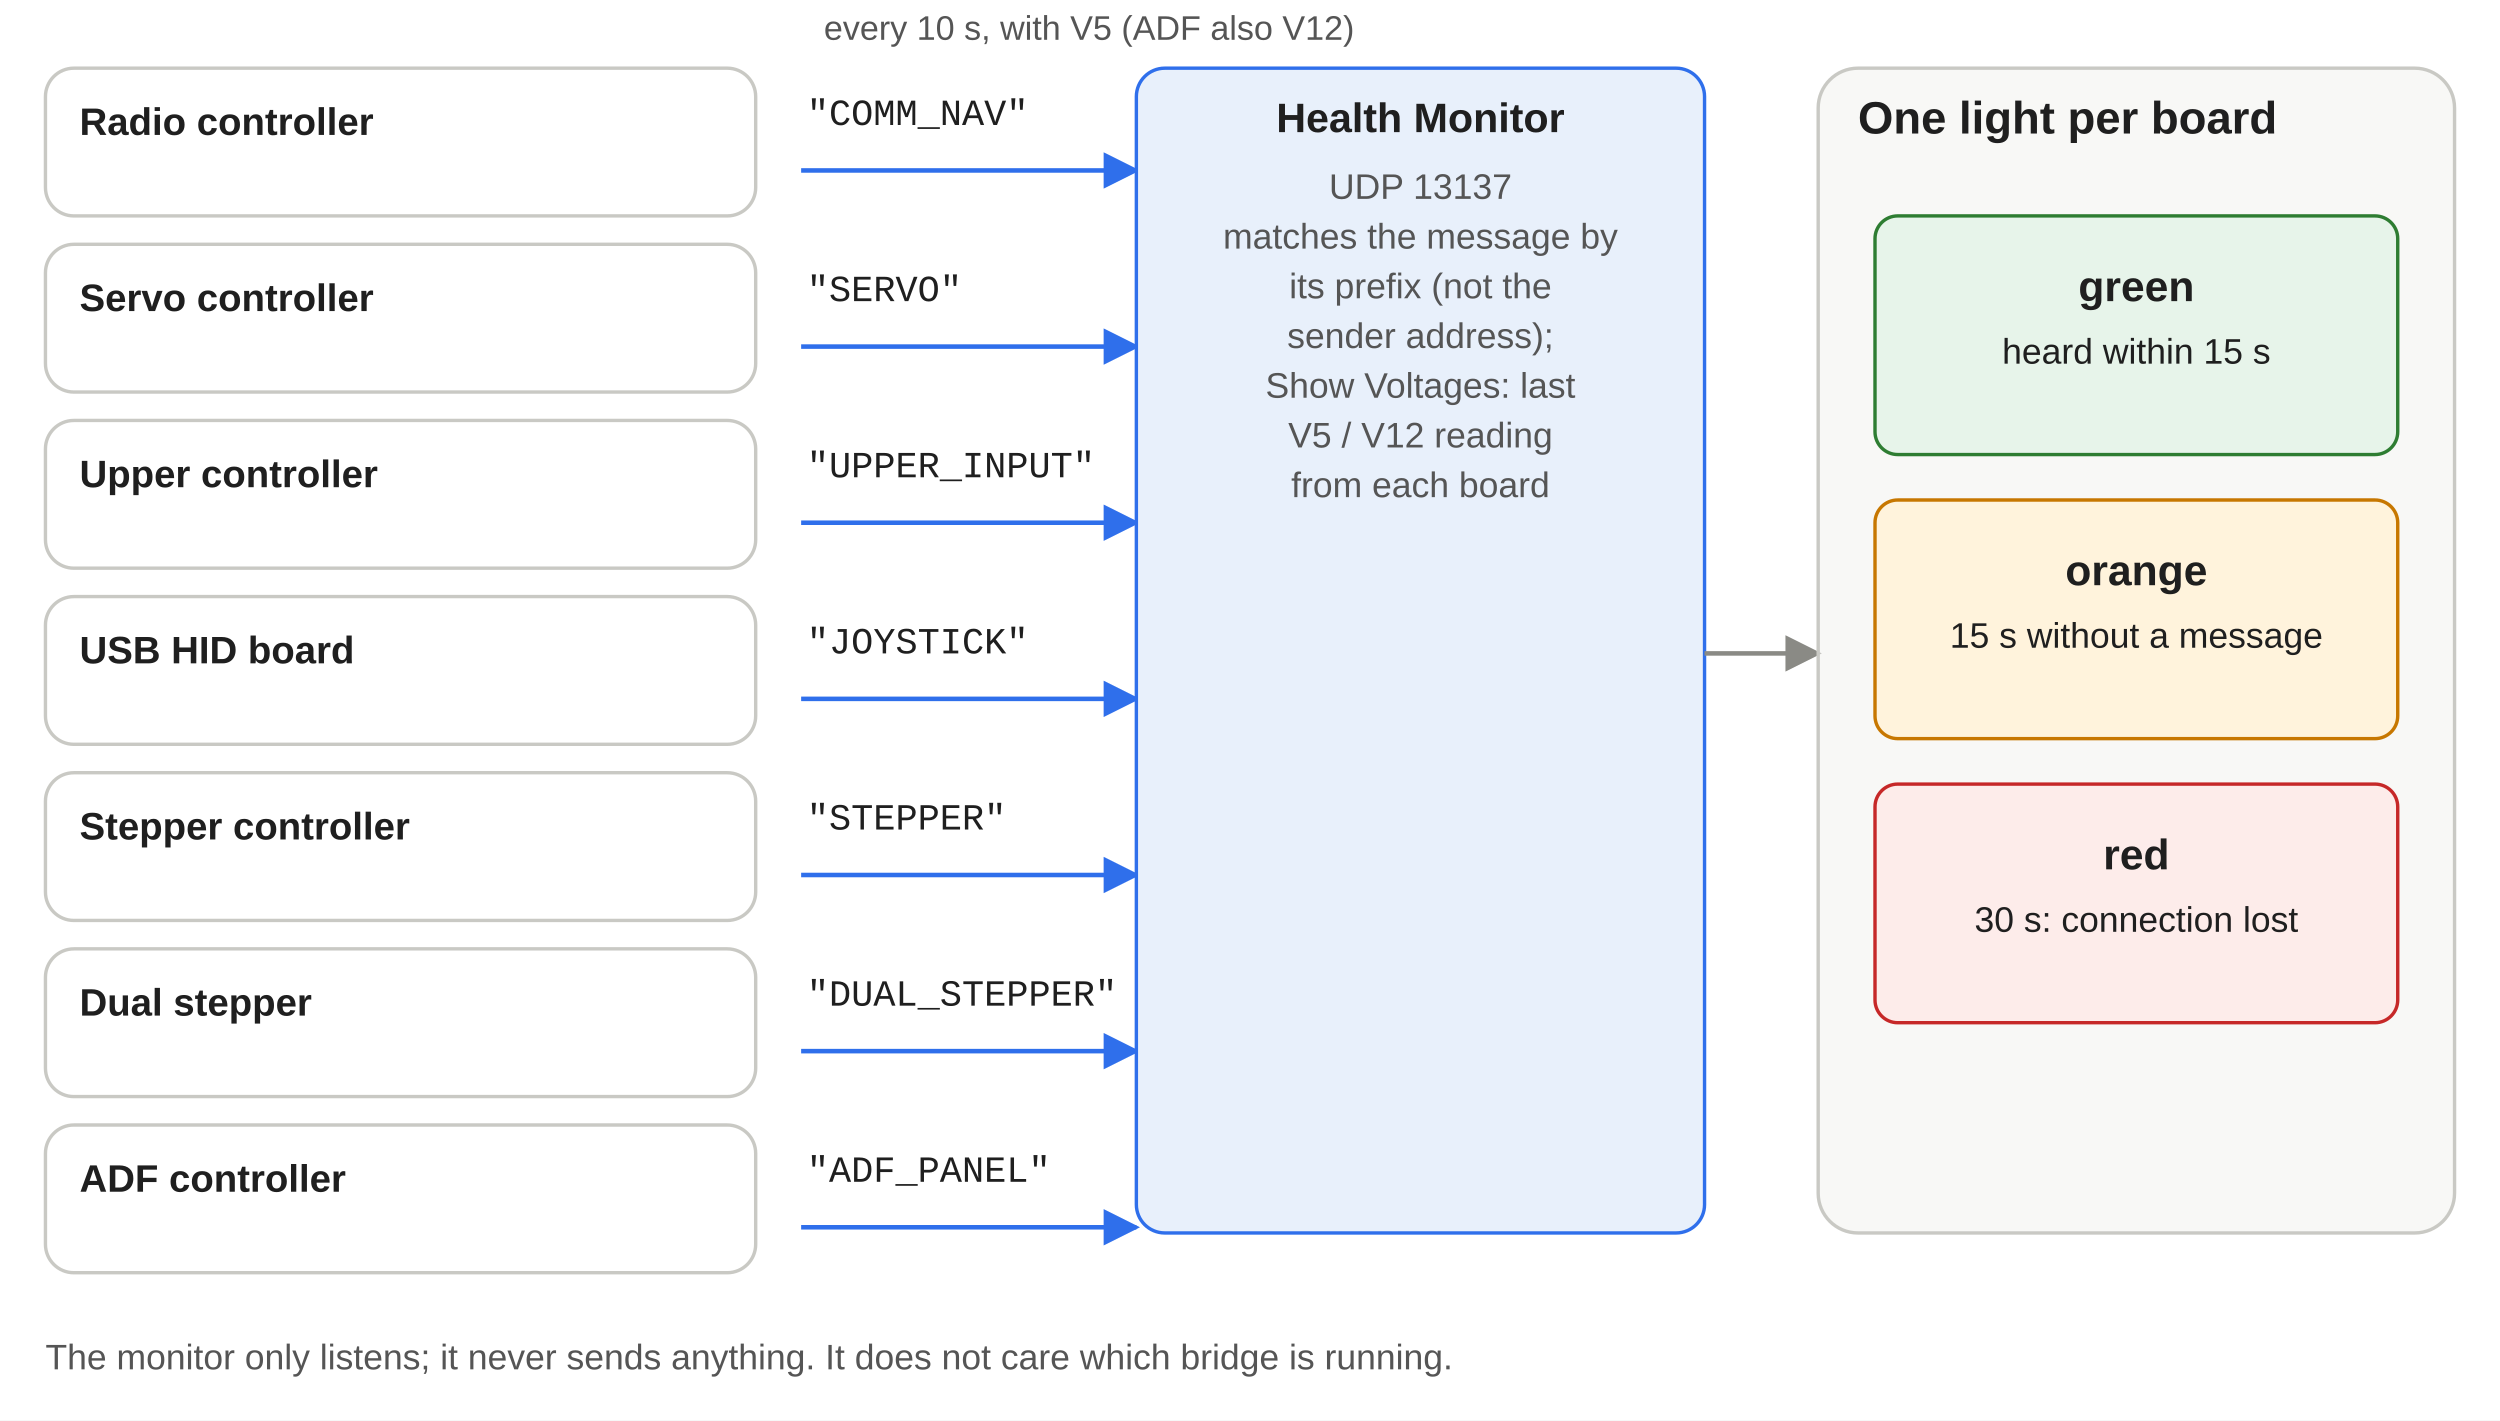
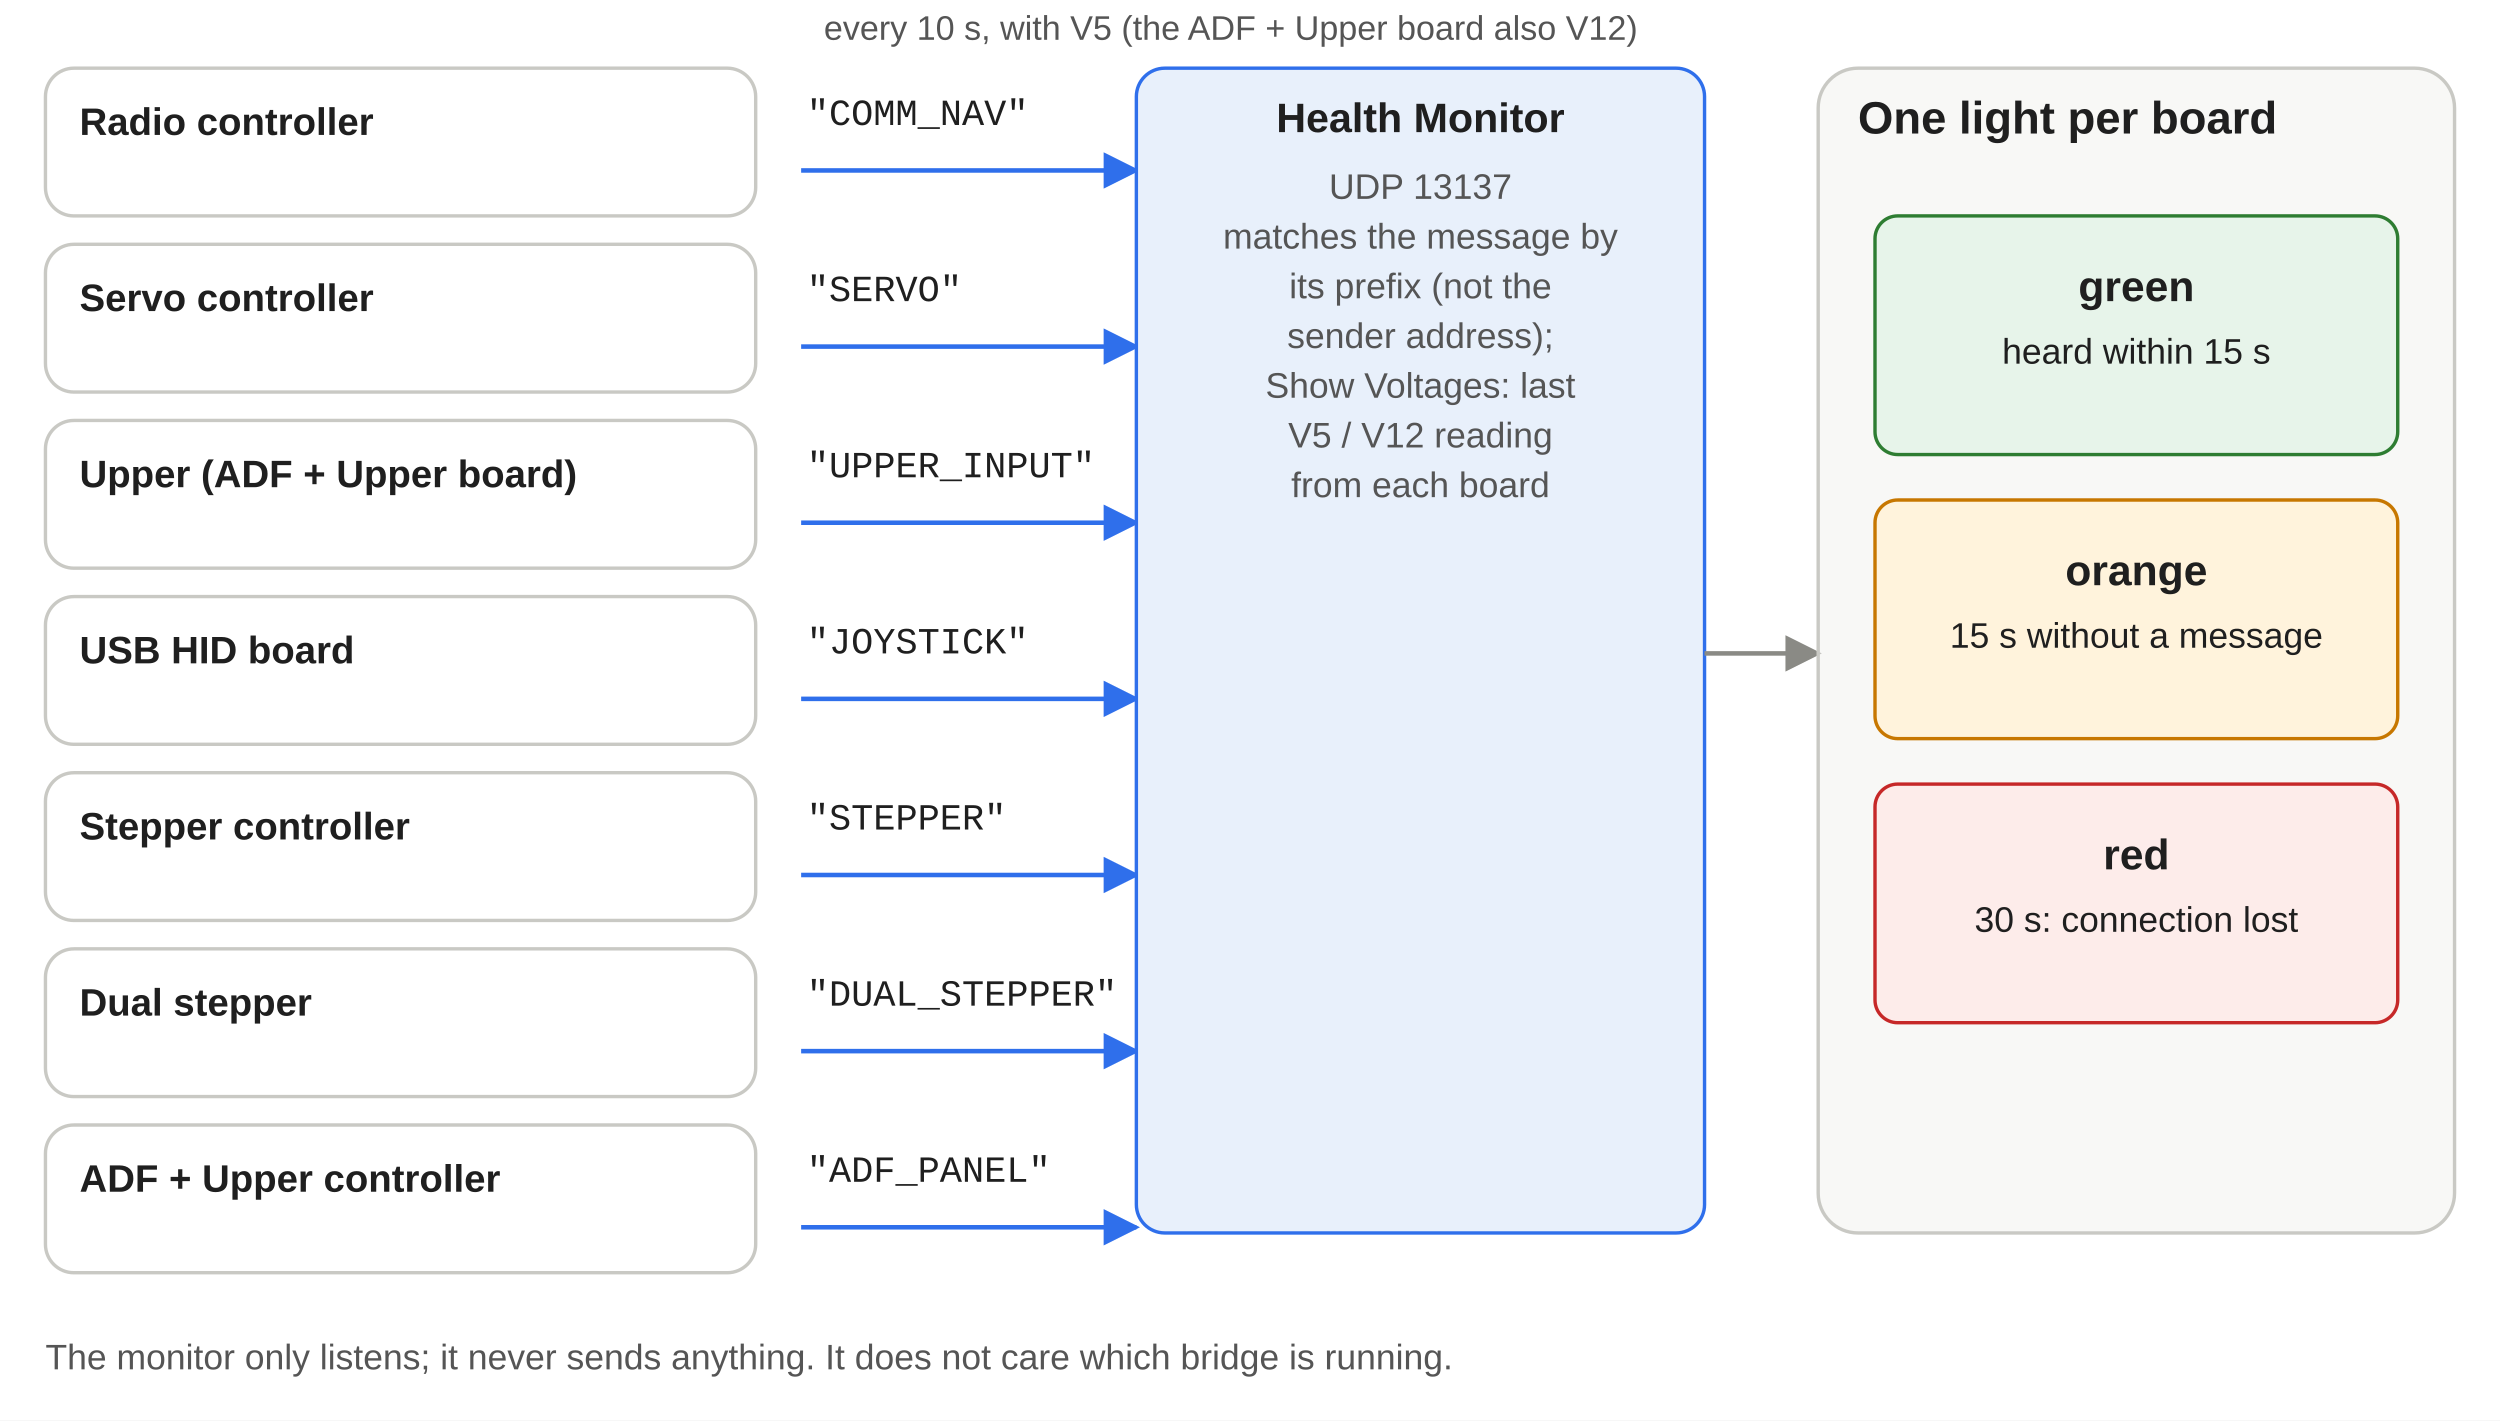
<svg xmlns="http://www.w3.org/2000/svg" width="880" height="500" viewBox="0 0 880 500">
  <rect width="880" height="500" fill="#FFFFFF" />
  <defs>
    <marker id="ah2F6FEB" viewBox="0 0 10 10" refX="9" refY="5" markerWidth="8" markerHeight="8" orient="auto">
      <path d="M 0 0 L 10 5 L 0 10 z" fill="#2F6FEB" />
    </marker>
    <marker id="ahs2F6FEB" viewBox="0 0 10 10" refX="1" refY="5" markerWidth="8" markerHeight="8" orient="auto-start-reverse">
      <path d="M 0 0 L 10 5 L 0 10 z" fill="#2F6FEB" />
    </marker>
    <marker id="ah8A8A85" viewBox="0 0 10 10" refX="9" refY="5" markerWidth="8" markerHeight="8" orient="auto">
      <path d="M 0 0 L 10 5 L 0 10 z" fill="#8A8A85" />
    </marker>
    <marker id="ahs8A8A85" viewBox="0 0 10 10" refX="1" refY="5" markerWidth="8" markerHeight="8" orient="auto-start-reverse">
      <path d="M 0 0 L 10 5 L 0 10 z" fill="#8A8A85" />
    </marker>
  </defs>
  <rect x="16.0" y="24.0" width="250.0" height="52.0" rx="10" ry="10" fill="#FFFFFF" stroke="#C9C9C4" stroke-width="1.2" />
  <text x="28.0" y="47.5" font-family="Liberation Sans, Arial, Helvetica, sans-serif" font-size="13.5" font-weight="700" fill="#1F1F1F" text-anchor="start">Radio controller</text>
  <text x="284.0" y="44.0" font-family="Liberation Mono, Consolas, Courier New, monospace" font-size="13" font-weight="400" fill="#1F1F1F" text-anchor="start">"COMM_NAV"</text>
  <path d="M 282.0 60.0 L 400.0 60.0" fill="none" stroke="#2F6FEB" stroke-width="1.6" marker-end="url(#ah2F6FEB)" />
  <rect x="16.0" y="86.0" width="250.0" height="52.0" rx="10" ry="10" fill="#FFFFFF" stroke="#C9C9C4" stroke-width="1.2" />
  <text x="28.0" y="109.5" font-family="Liberation Sans, Arial, Helvetica, sans-serif" font-size="13.5" font-weight="700" fill="#1F1F1F" text-anchor="start">Servo controller</text>
  <text x="284.0" y="106.0" font-family="Liberation Mono, Consolas, Courier New, monospace" font-size="13" font-weight="400" fill="#1F1F1F" text-anchor="start">"SERVO"</text>
  <path d="M 282.0 122.0 L 400.0 122.0" fill="none" stroke="#2F6FEB" stroke-width="1.6" marker-end="url(#ah2F6FEB)" />
  <rect x="16.0" y="148.0" width="250.0" height="52.0" rx="10" ry="10" fill="#FFFFFF" stroke="#C9C9C4" stroke-width="1.2" />
-   <text x="28.0" y="171.5" font-family="Liberation Sans, Arial, Helvetica, sans-serif" font-size="13.5" font-weight="700" fill="#1F1F1F" text-anchor="start">Upper controller</text>
+   <text x="28.0" y="171.5" font-family="Liberation Sans, Arial, Helvetica, sans-serif" font-size="13.5" font-weight="700" fill="#1F1F1F" text-anchor="start">Upper (ADF + Upper board)</text>
  <text x="284.0" y="168.0" font-family="Liberation Mono, Consolas, Courier New, monospace" font-size="13" font-weight="400" fill="#1F1F1F" text-anchor="start">"UPPER_INPUT"</text>
  <path d="M 282.0 184.0 L 400.0 184.0" fill="none" stroke="#2F6FEB" stroke-width="1.6" marker-end="url(#ah2F6FEB)" />
  <rect x="16.0" y="210.0" width="250.0" height="52.0" rx="10" ry="10" fill="#FFFFFF" stroke="#C9C9C4" stroke-width="1.2" />
  <text x="28.0" y="233.5" font-family="Liberation Sans, Arial, Helvetica, sans-serif" font-size="13.5" font-weight="700" fill="#1F1F1F" text-anchor="start">USB HID board</text>
  <text x="284.0" y="230.0" font-family="Liberation Mono, Consolas, Courier New, monospace" font-size="13" font-weight="400" fill="#1F1F1F" text-anchor="start">"JOYSTICK"</text>
  <path d="M 282.0 246.0 L 400.0 246.0" fill="none" stroke="#2F6FEB" stroke-width="1.6" marker-end="url(#ah2F6FEB)" />
  <rect x="16.0" y="272.0" width="250.0" height="52.0" rx="10" ry="10" fill="#FFFFFF" stroke="#C9C9C4" stroke-width="1.2" />
  <text x="28.0" y="295.5" font-family="Liberation Sans, Arial, Helvetica, sans-serif" font-size="13.5" font-weight="700" fill="#1F1F1F" text-anchor="start">Stepper controller</text>
  <text x="284.0" y="292.0" font-family="Liberation Mono, Consolas, Courier New, monospace" font-size="13" font-weight="400" fill="#1F1F1F" text-anchor="start">"STEPPER"</text>
  <path d="M 282.0 308.0 L 400.0 308.0" fill="none" stroke="#2F6FEB" stroke-width="1.6" marker-end="url(#ah2F6FEB)" />
  <rect x="16.0" y="334.0" width="250.0" height="52.0" rx="10" ry="10" fill="#FFFFFF" stroke="#C9C9C4" stroke-width="1.2" />
  <text x="28.0" y="357.5" font-family="Liberation Sans, Arial, Helvetica, sans-serif" font-size="13.5" font-weight="700" fill="#1F1F1F" text-anchor="start">Dual stepper</text>
  <text x="284.0" y="354.0" font-family="Liberation Mono, Consolas, Courier New, monospace" font-size="13" font-weight="400" fill="#1F1F1F" text-anchor="start">"DUAL_STEPPER"</text>
  <path d="M 282.0 370.0 L 400.0 370.0" fill="none" stroke="#2F6FEB" stroke-width="1.6" marker-end="url(#ah2F6FEB)" />
  <rect x="16.0" y="396.0" width="250.0" height="52.0" rx="10" ry="10" fill="#FFFFFF" stroke="#C9C9C4" stroke-width="1.2" />
-   <text x="28.0" y="419.5" font-family="Liberation Sans, Arial, Helvetica, sans-serif" font-size="13.5" font-weight="700" fill="#1F1F1F" text-anchor="start">ADF controller</text>
+   <text x="28.0" y="419.5" font-family="Liberation Sans, Arial, Helvetica, sans-serif" font-size="13.5" font-weight="700" fill="#1F1F1F" text-anchor="start">ADF + Upper controller</text>
  <text x="284.0" y="416.0" font-family="Liberation Mono, Consolas, Courier New, monospace" font-size="13" font-weight="400" fill="#1F1F1F" text-anchor="start">"ADF_PANEL"</text>
  <path d="M 282.0 432.0 L 400.0 432.0" fill="none" stroke="#2F6FEB" stroke-width="1.6" marker-end="url(#ah2F6FEB)" />
-   <text x="290.0" y="14.0" font-family="Liberation Sans, Arial, Helvetica, sans-serif" font-size="12" font-weight="400" fill="#555555" text-anchor="start">every 10 s, with V5 (ADF also V12)</text>
+   <text x="290.0" y="14.0" font-family="Liberation Sans, Arial, Helvetica, sans-serif" font-size="12" font-weight="400" fill="#555555" text-anchor="start">every 10 s, with V5 (the ADF + Upper board also V12)</text>
  <rect x="400.0" y="24.0" width="200.0" height="410.0" rx="10" ry="10" fill="#E8F0FB" stroke="#2F6FEB" stroke-width="1.2" />
  <text x="500.0" y="46.5" font-family="Liberation Sans, Arial, Helvetica, sans-serif" font-size="14.5" font-weight="700" fill="#1F1F1F" text-anchor="middle">Health Monitor</text>
  <text x="500.0" y="70.0" font-family="Liberation Sans, Arial, Helvetica, sans-serif" font-size="12.5" font-weight="400" fill="#555555" text-anchor="middle">UDP 13137</text>
  <text x="500.0" y="87.5" font-family="Liberation Sans, Arial, Helvetica, sans-serif" font-size="12.5" font-weight="400" fill="#555555" text-anchor="middle">matches the message by</text>
  <text x="500.0" y="105.0" font-family="Liberation Sans, Arial, Helvetica, sans-serif" font-size="12.5" font-weight="400" fill="#555555" text-anchor="middle">its prefix (not the</text>
  <text x="500.0" y="122.5" font-family="Liberation Sans, Arial, Helvetica, sans-serif" font-size="12.5" font-weight="400" fill="#555555" text-anchor="middle">sender address);</text>
  <text x="500.0" y="140.0" font-family="Liberation Sans, Arial, Helvetica, sans-serif" font-size="12.5" font-weight="400" fill="#555555" text-anchor="middle">Show Voltages: last</text>
  <text x="500.0" y="157.5" font-family="Liberation Sans, Arial, Helvetica, sans-serif" font-size="12.5" font-weight="400" fill="#555555" text-anchor="middle">V5 / V12 reading</text>
  <text x="500.0" y="175.0" font-family="Liberation Sans, Arial, Helvetica, sans-serif" font-size="12.5" font-weight="400" fill="#555555" text-anchor="middle">from each board</text>
  <path d="M 600.0 230.0 L 640.0 230.0" fill="none" stroke="#8A8A85" stroke-width="1.6" marker-end="url(#ah8A8A85)" />
  <rect x="640.0" y="24.0" width="224.0" height="410.0" rx="14" ry="14" fill="#F1F1EE" fill-opacity="0.55" stroke="#C9C9C4" stroke-width="1.2" />
  <text x="654.0" y="47.0" font-family="Liberation Sans, Arial, Helvetica, sans-serif" font-size="16" font-weight="700" fill="#1F1F1F" text-anchor="start">One light per board</text>
  <rect x="660.0" y="76.0" width="184.0" height="84.0" rx="8" ry="8" fill="#E7F4EA" stroke="#2E7D32" stroke-width="1.2" />
  <text x="752.0" y="106.0" font-family="Liberation Sans, Arial, Helvetica, sans-serif" font-size="15" font-weight="700" fill="#1F1F1F" text-anchor="middle">green</text>
  <text x="752.0" y="128.0" font-family="Liberation Sans, Arial, Helvetica, sans-serif" font-size="12.5" font-weight="400" fill="#1F1F1F" text-anchor="middle">heard within 15 s</text>
  <rect x="660.0" y="176.0" width="184.0" height="84.0" rx="8" ry="8" fill="#FFF3DC" stroke="#C77700" stroke-width="1.2" />
  <text x="752.0" y="206.0" font-family="Liberation Sans, Arial, Helvetica, sans-serif" font-size="15" font-weight="700" fill="#1F1F1F" text-anchor="middle">orange</text>
  <text x="752.0" y="228.0" font-family="Liberation Sans, Arial, Helvetica, sans-serif" font-size="12.5" font-weight="400" fill="#1F1F1F" text-anchor="middle">15 s without a message</text>
  <rect x="660.0" y="276.0" width="184.0" height="84.0" rx="8" ry="8" fill="#FDECEA" stroke="#C62828" stroke-width="1.2" />
  <text x="752.0" y="306.0" font-family="Liberation Sans, Arial, Helvetica, sans-serif" font-size="15" font-weight="700" fill="#1F1F1F" text-anchor="middle">red</text>
  <text x="752.0" y="328.0" font-family="Liberation Sans, Arial, Helvetica, sans-serif" font-size="12.5" font-weight="400" fill="#1F1F1F" text-anchor="middle">30 s: connection lost</text>
  <text x="16.0" y="482.0" font-family="Liberation Sans, Arial, Helvetica, sans-serif" font-size="12.5" font-weight="400" fill="#555555" text-anchor="start">The monitor only listens; it never sends anything. It does not care which bridge is running.</text>
</svg>
